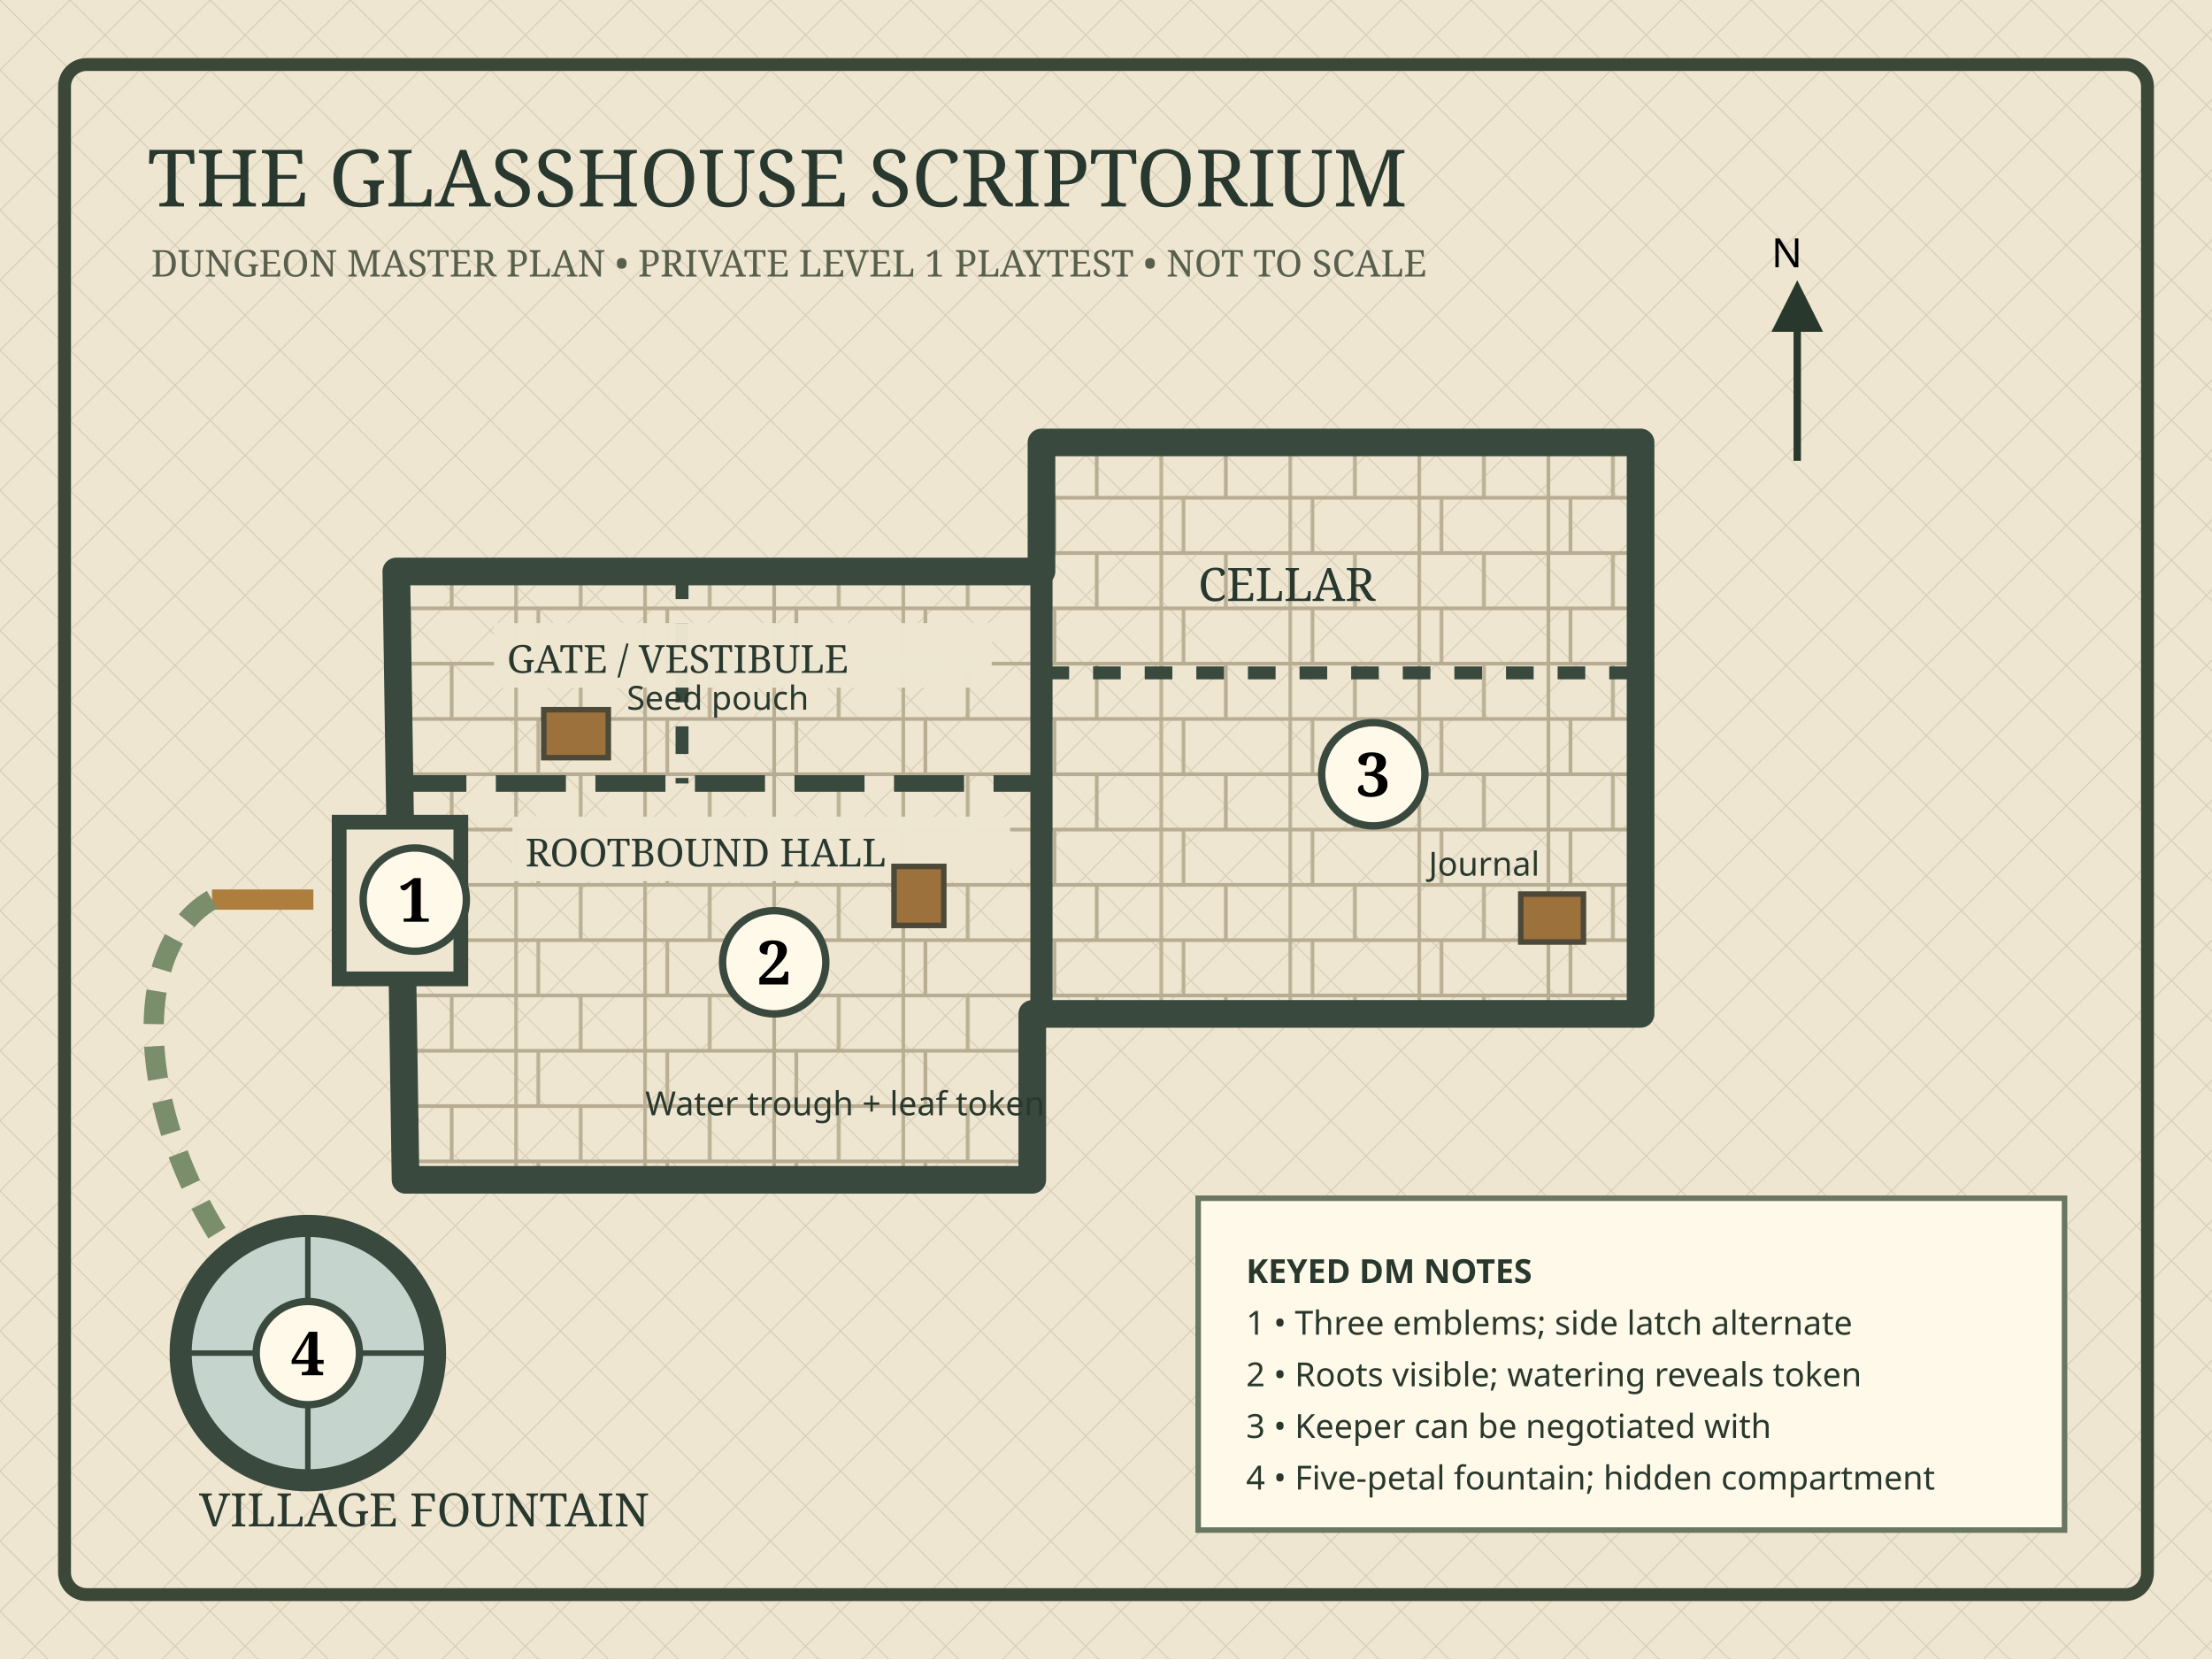
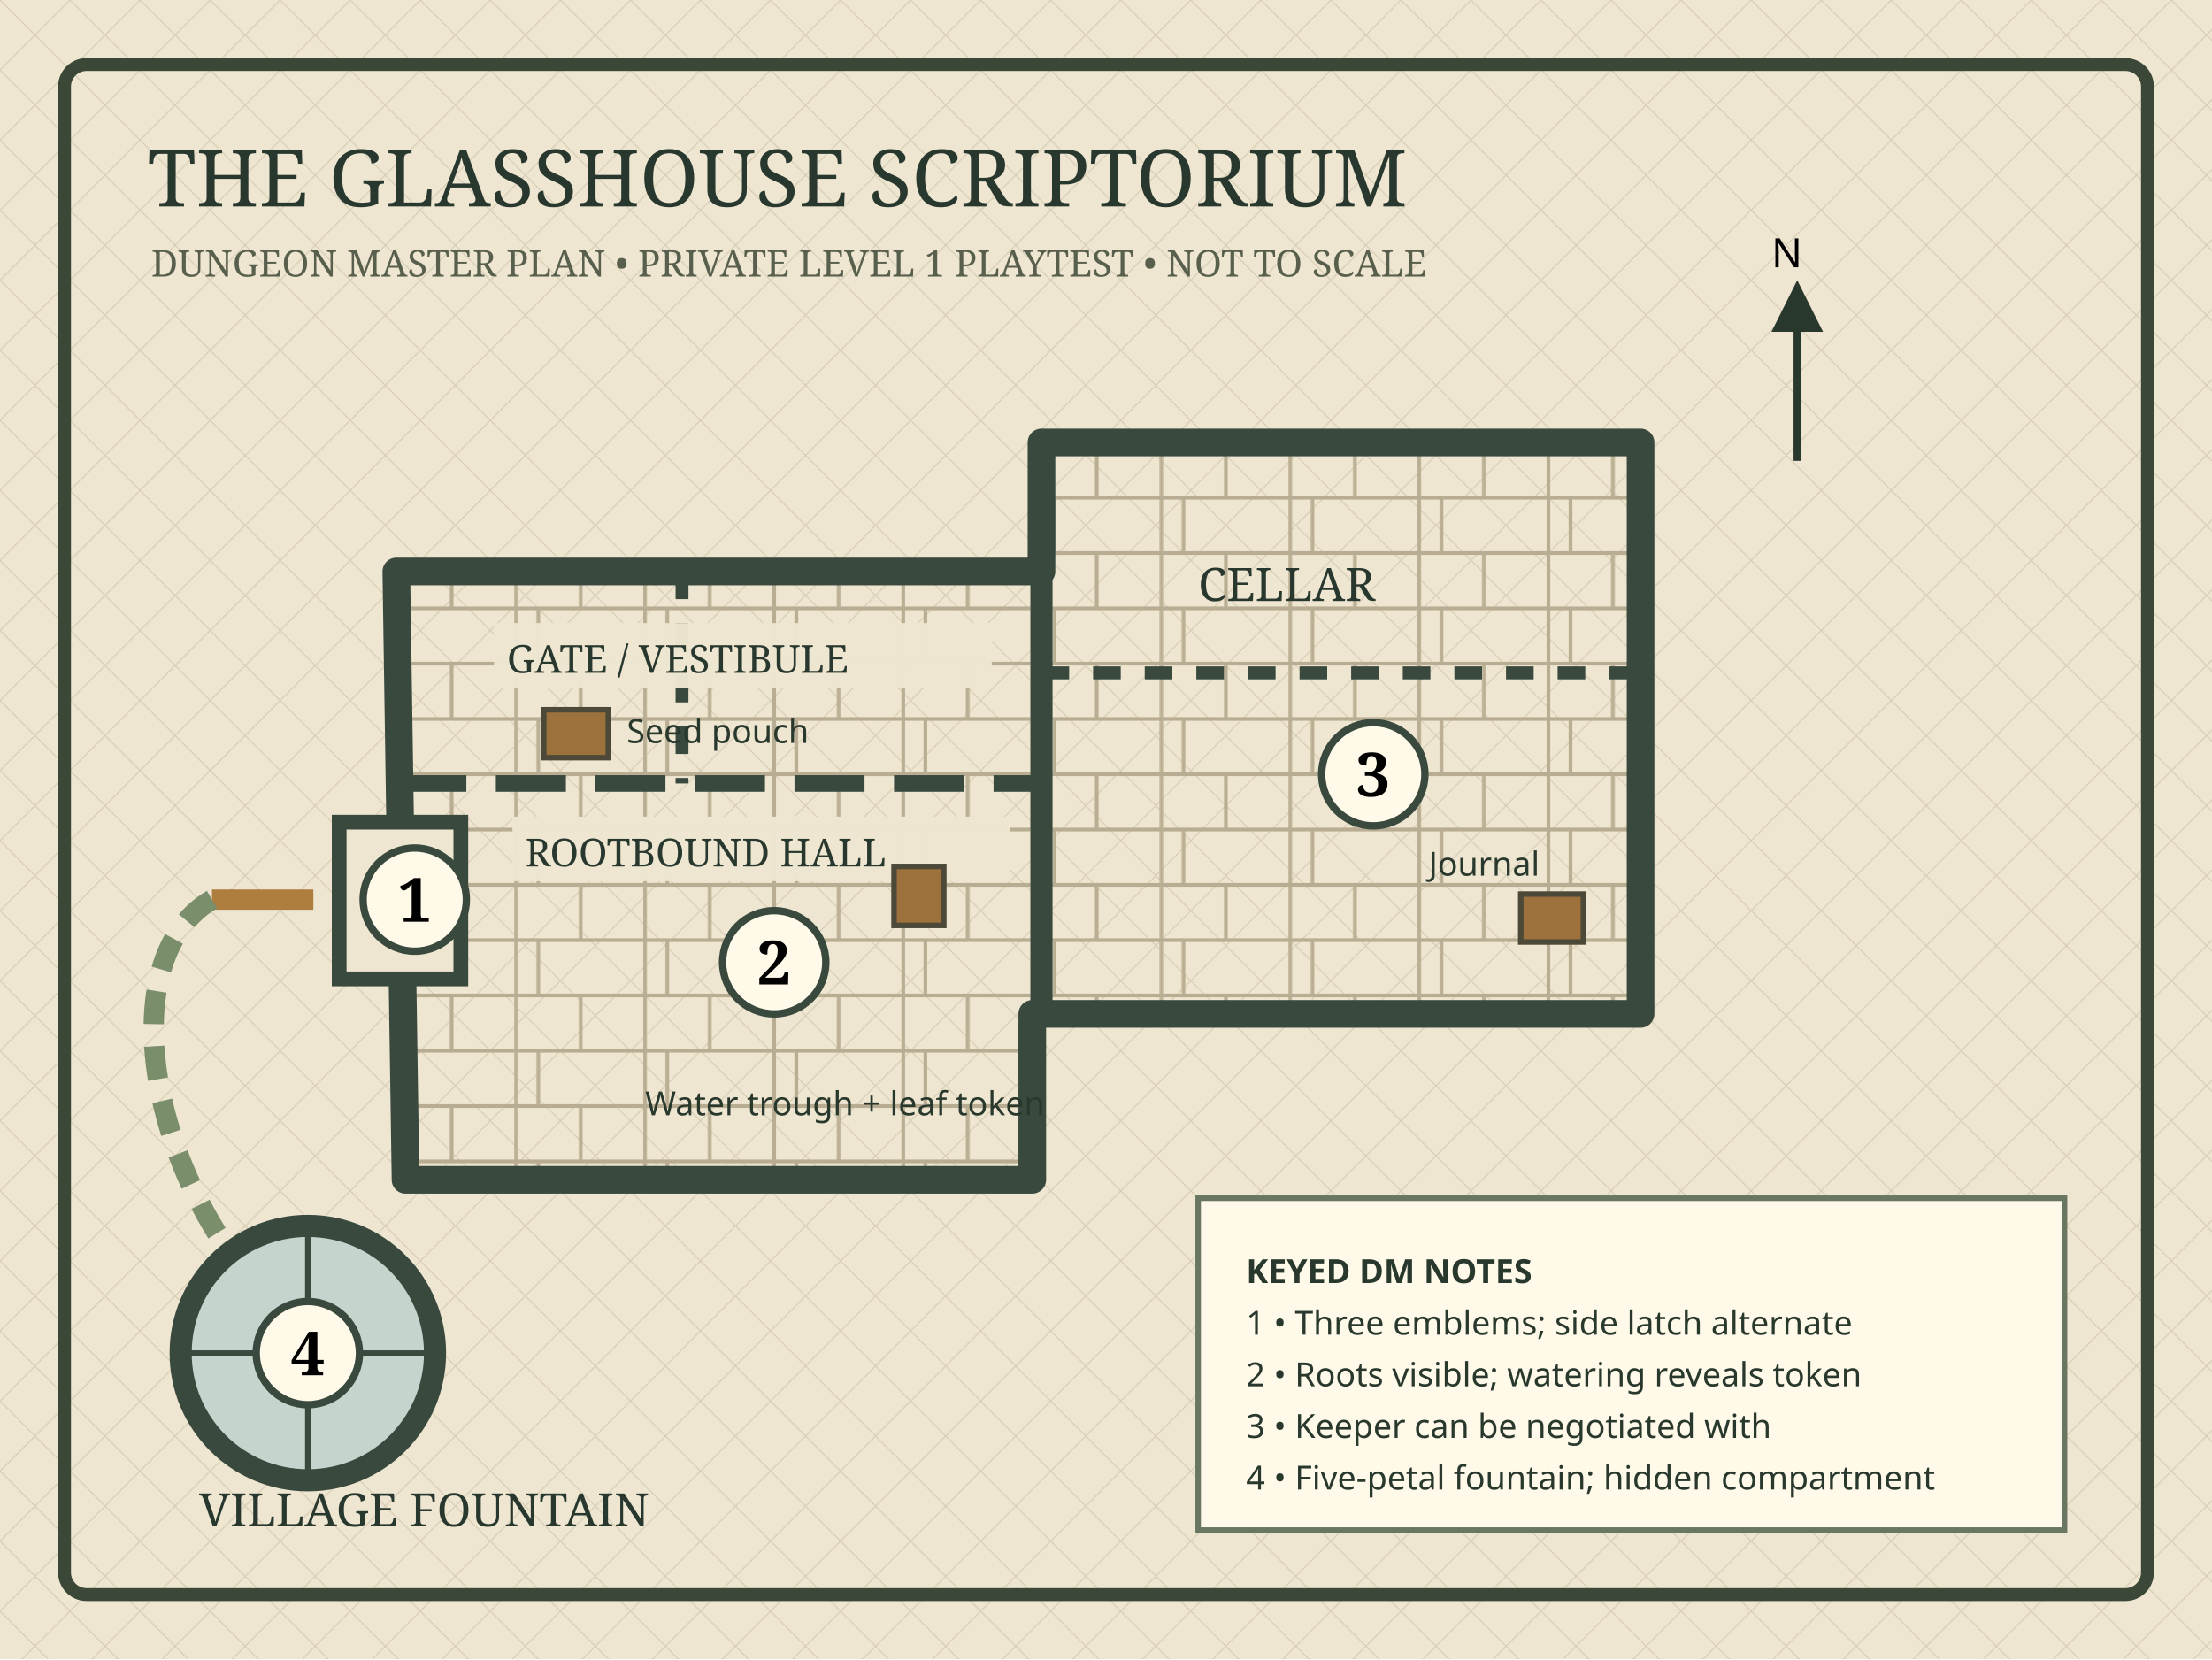
<svg xmlns="http://www.w3.org/2000/svg" viewBox="0 0 1200 900" role="img" aria-labelledby="title desc">
  <defs>
    <pattern id="paper" width="38" height="38" patternUnits="userSpaceOnUse">
      <rect width="38" height="38" fill="#eee6d1" />
      <path d="M0 0L38 38M38 0L0 38" stroke="#d7cdb5" stroke-width=".6" />
    </pattern>
    <pattern id="stone" width="70" height="60" patternUnits="userSpaceOnUse">
      <path d="M0 0H70V60H0ZM0 30H70M35 0V30M12 30V60" fill="none" stroke="#b8ad92" stroke-width="2" />
    </pattern>
  </defs>
  <rect width="1200" height="900" fill="url(#paper)" />
  <rect x="35" y="35" width="1130" height="830" rx="12" fill="none" stroke="#3b4838" stroke-width="7" />
  <text x="80" y="112" font-family="Georgia,serif" font-size="43" fill="#28382f">THE GLASSHOUSE SCRIPTORIUM</text>
  <text x="82" y="150" font-family="Georgia,serif" font-size="20" fill="#58604d">DUNGEON MASTER PLAN • PRIVATE LEVEL 1 PLAYTEST • NOT TO SCALE</text>
  <path d="M215 310H565V240H890V550H560V640H220Z" fill="url(#stone)" stroke="#39493e" stroke-width="15" stroke-linejoin="round" />
  <path d="M565 240V550M560 550V640" stroke="#39493e" stroke-width="12" />
  <path d="M215 425H565" stroke="#39493e" stroke-width="9" stroke-dasharray="38 16" />
  <path d="M370 310V425" stroke="#39493e" stroke-width="7" stroke-dasharray="15 13" />
  <path d="M565 365H890" stroke="#39493e" stroke-width="7" stroke-dasharray="15 13" />
  <rect x="184" y="446" width="66" height="85" fill="#eee6d1" stroke="#39493e" stroke-width="8" />
  <path d="M170 488H115" stroke="#ad7e3d" stroke-width="11" />
  <path d="M115 488C60 520 80 640 150 710" fill="none" stroke="#7a8e6b" stroke-width="11" stroke-dasharray="18 12" />
  <circle cx="167" cy="734" r="69" fill="#c5d5ce" stroke="#39493e" stroke-width="12" />
  <circle cx="167" cy="734" r="25" fill="#648b90" />
  <path d="M167 665V803M98 734H236" stroke="#39493e" stroke-width="3" />
  <g font-family="Georgia,serif" fill="#28382f" font-size="25">
    <rect x="268" y="338" width="270" height="35" fill="#eee6d1" opacity=".97" />
    <rect x="278" y="443" width="270" height="35" fill="#eee6d1" opacity=".97" />
    <text x="275" y="365" font-size="21">GATE / VESTIBULE</text>
    <text x="285" y="470" font-size="21">ROOTBOUND HALL</text>
    <text x="650" y="326">CELLAR</text>
    <text x="108" y="828">VILLAGE FOUNTAIN</text>
  </g>
  <g font-family="Georgia,serif" font-size="33" text-anchor="middle" font-weight="bold">
    <circle cx="225" cy="488" r="28" fill="#fff9e9" stroke="#39493e" stroke-width="4" />
    <text x="225" y="500">1</text>
    <circle cx="420" cy="522" r="28" fill="#fff9e9" stroke="#39493e" stroke-width="4" />
    <text x="420" y="534">2</text>
    <circle cx="745" cy="420" r="28" fill="#fff9e9" stroke="#39493e" stroke-width="4" />
    <text x="745" y="432">3</text>
    <circle cx="167" cy="734" r="28" fill="#fff9e9" stroke="#39493e" stroke-width="4" />
    <text x="167" y="746">4</text>
  </g>
  <g fill="#9c713b" stroke="#4d4938" stroke-width="3">
    <rect x="295" y="385" width="35" height="26" />
    <rect x="485" y="470" width="27" height="32" />
    <rect x="825" y="485" width="34" height="26" />
  </g>
  <g font-family="sans-serif" font-size="18" fill="#29382d">
-     <text x="340" y="385">Seed pouch</text>
+     <text x="340" y="403">Seed pouch</text>
    <text x="350" y="605">Water trough + leaf token</text>
    <text x="775" y="475">Journal</text>
  </g>
  <path d="M975 250V160" stroke="#29382d" stroke-width="4" />
  <path d="M975 152l-14 28h28z" fill="#29382d" />
  <text x="961" y="145" font-size="22" font-family="sans-serif">N</text>
  <rect x="650" y="650" width="470" height="180" fill="#fff9e9" stroke="#687662" stroke-width="3" />
  <g font-family="sans-serif" font-size="18" fill="#29382d">
    <text x="676" y="696" font-weight="bold">KEYED DM NOTES</text>
    <text x="676" y="724">1 • Three emblems; side latch alternate</text>
    <text x="676" y="752">2 • Roots visible; watering reveals token</text>
    <text x="676" y="780">3 • Keeper can be negotiated with</text>
    <text x="676" y="808">4 • Five-petal fountain; hidden compartment</text>
  </g>
</svg>
